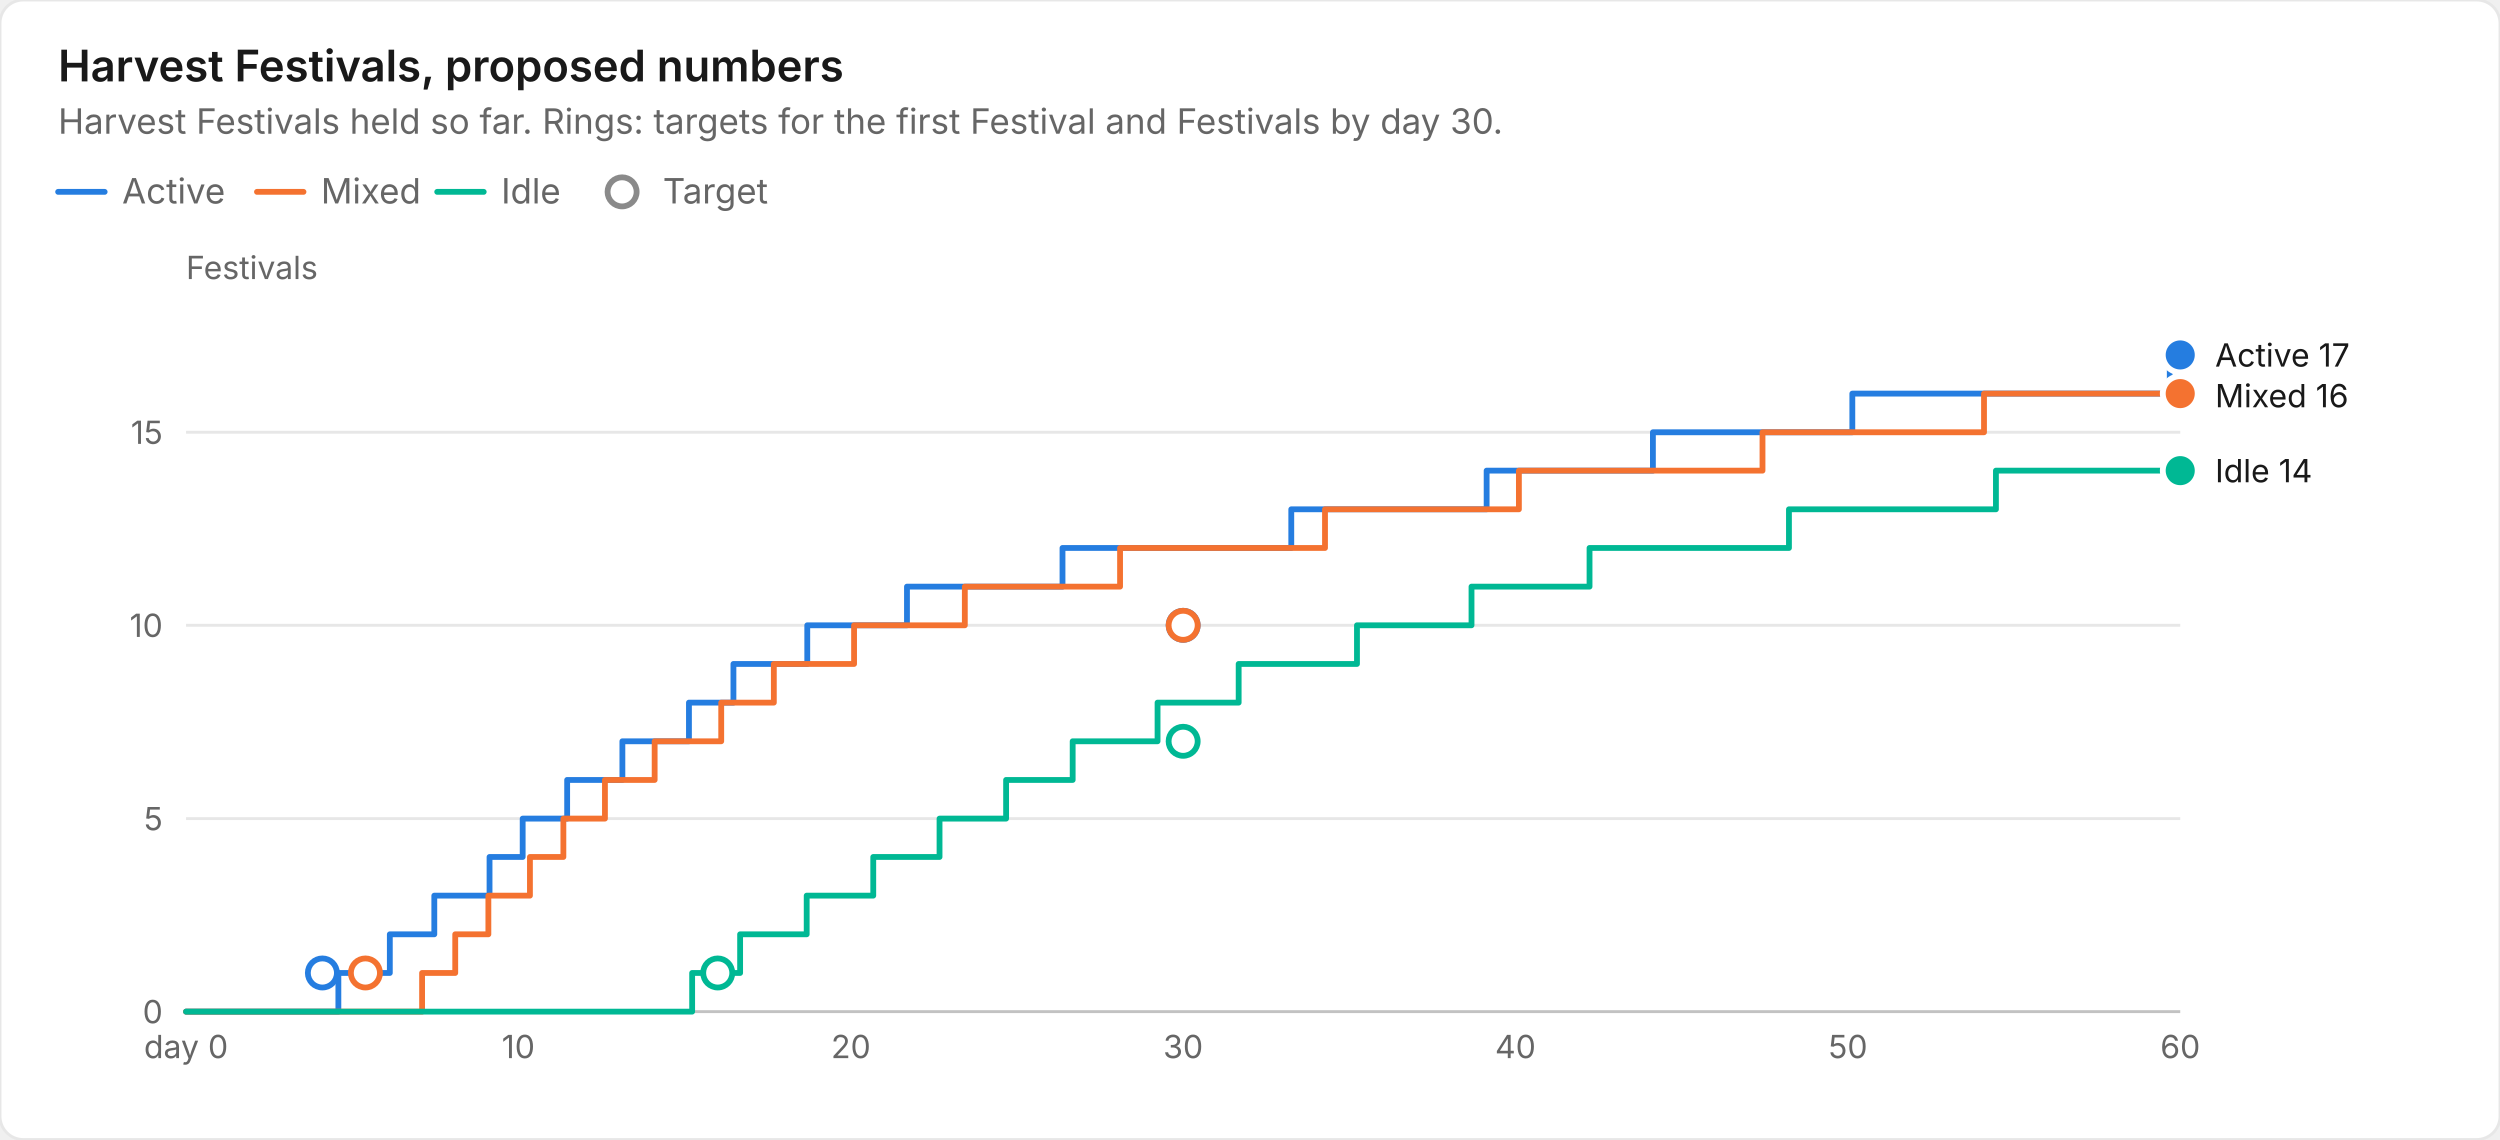
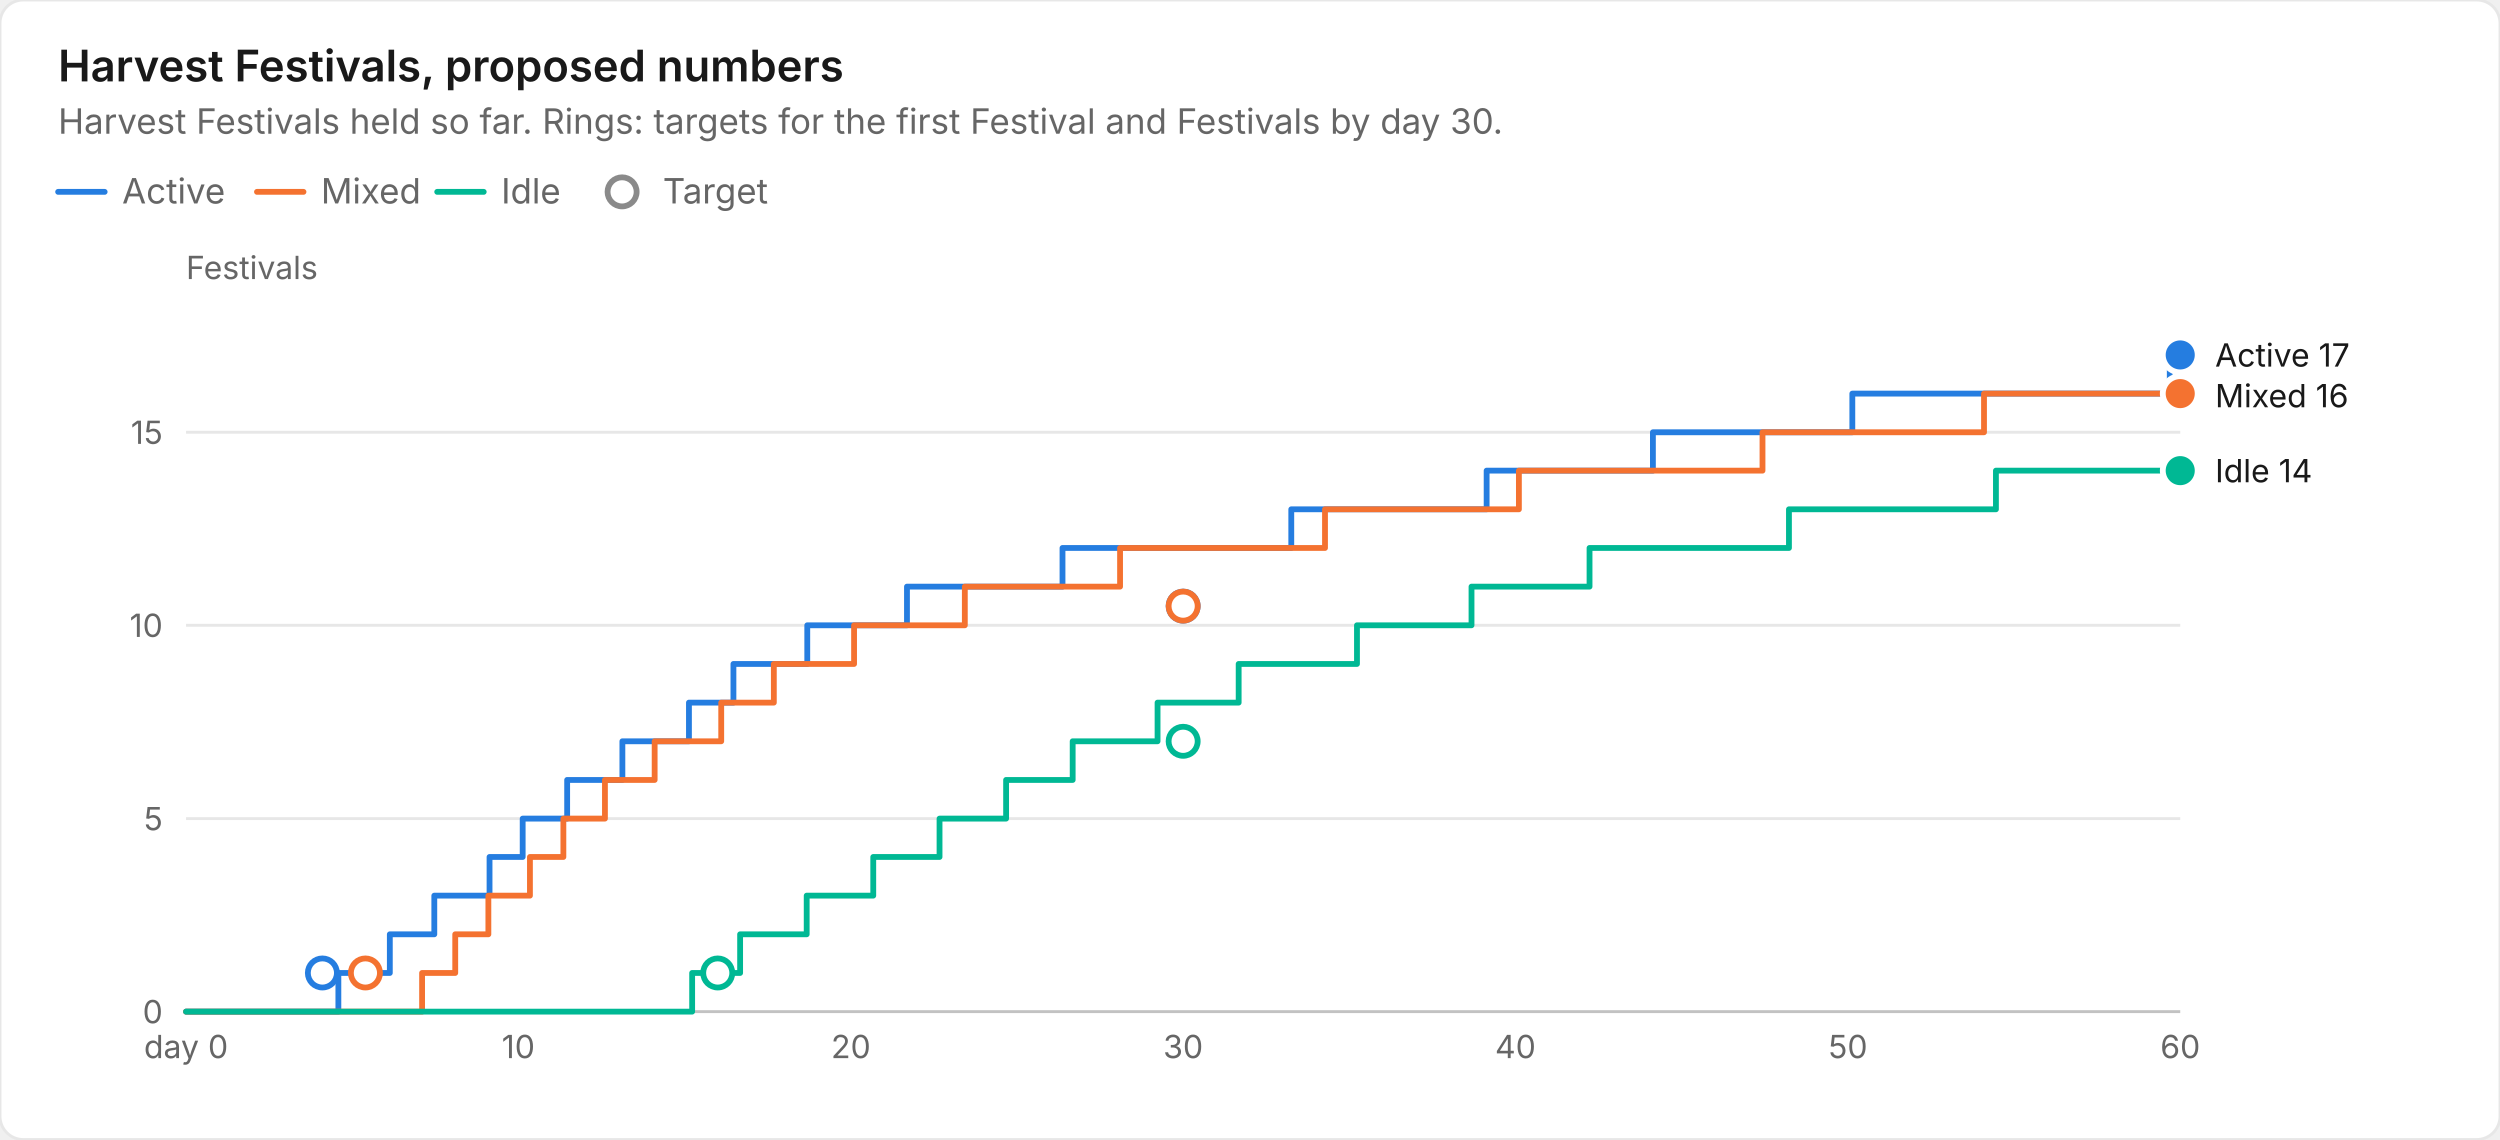
<svg xmlns="http://www.w3.org/2000/svg" viewBox="0 0 860 392" width="860" height="392" font-family="system-ui, -apple-system, &quot;Segoe UI&quot;, sans-serif" role="img">
  <rect width="860" height="392" rx="8" fill="#ffffff" stroke="#e7e7e7" />
  <text x="20" y="28" font-size="15" fill="#191919" text-anchor="start" font-weight="600">Harvest Festivals, proposed numbers</text>
  <text x="20" y="46" font-size="12" fill="#666666" text-anchor="start">Harvest Festivals held so far. Rings: targets for the first Festival and Festivals by day 30.</text>
  <line x1="20" y1="66" x2="36" y2="66" stroke="#257de0" stroke-width="2" stroke-linecap="round" />
  <text x="42" y="70" font-size="12" fill="#666666" text-anchor="start">Active</text>
  <line x1="88.4" y1="66" x2="104.4" y2="66" stroke="#f47230" stroke-width="2" stroke-linecap="round" />
  <text x="110.4" y="70" font-size="12" fill="#666666" text-anchor="start">Mixed</text>
  <line x1="150.4" y1="66" x2="166.4" y2="66" stroke="#00b894" stroke-width="2" stroke-linecap="round" />
  <text x="172.4" y="70" font-size="12" fill="#666666" text-anchor="start">Idle</text>
  <circle cx="214" cy="66" r="5" fill="#ffffff" stroke="#8a8a8a" stroke-width="2" />
  <text x="228" y="70" font-size="12" fill="#666666" text-anchor="start">Target</text>
  <line x1="64" y1="348" x2="750" y2="348" stroke="#c2c2c2" />
  <text x="56" y="352" font-size="11" fill="#666666" text-anchor="end">0</text>
  <line x1="64" y1="281.6" x2="750" y2="281.6" stroke="#e7e7e7" />
  <text x="56" y="285.6" font-size="11" fill="#666666" text-anchor="end">5</text>
  <line x1="64" y1="215.1" x2="750" y2="215.1" stroke="#e7e7e7" />
  <text x="56" y="219.1" font-size="11" fill="#666666" text-anchor="end">10</text>
  <line x1="64" y1="148.7" x2="750" y2="148.7" stroke="#e7e7e7" />
  <text x="56" y="152.7" font-size="11" fill="#666666" text-anchor="end">15</text>
  <text x="64" y="364" font-size="11" fill="#666666" text-anchor="middle">day 0</text>
  <text x="178.3" y="364" font-size="11" fill="#666666" text-anchor="middle">10</text>
  <text x="292.7" y="364" font-size="11" fill="#666666" text-anchor="middle">20</text>
  <text x="407" y="364" font-size="11" fill="#666666" text-anchor="middle">30</text>
  <text x="521.3" y="364" font-size="11" fill="#666666" text-anchor="middle">40</text>
  <text x="635.7" y="364" font-size="11" fill="#666666" text-anchor="middle">50</text>
  <text x="750" y="364" font-size="11" fill="#666666" text-anchor="middle">60</text>
  <text x="64" y="96" font-size="11" fill="#666666" text-anchor="start">Festivals</text>
  <path d="M64,348H116.4V334.7H134.1V321.4H149.4V308.1H168.4V294.8H179.8V281.6H195.1V268.3H214.1V255H237V241.7H252.3V228.4H277.7V215.1H312V201.8H365.5V188.5H444.2V175.2H511.4V161.9H568.6V148.7H637.2V135.4H746.4V122.1H750" fill="none" stroke="#257de0" stroke-width="2" stroke-linejoin="round" stroke-linecap="round" />
  <circle cx="110.9" cy="334.7" r="5" fill="#ffffff" stroke="#257de0" stroke-width="2" />
-   <circle cx="407" cy="215.1" r="5" fill="#ffffff" stroke="#257de0" stroke-width="2" />
+   <circle cx="407" cy="208.5" r="5" fill="#ffffff" stroke="#257de0" stroke-width="2" />
  <circle cx="750" cy="122.1" r="6" fill="#257de0" stroke="#ffffff" stroke-width="2" />
  <path d="M64,348H145.2V334.7H156.6V321.4H168V308.1H182.3V294.8H193.8V281.6H208.1V268.3H225.2V255H248.1V241.7H266.2V228.4H293.8V215.1H331.9V201.8H385.3V188.5H455.8V175.2H522.5V161.9H606.3V148.7H682.5V135.4H750" fill="none" stroke="#f47230" stroke-width="2" stroke-linejoin="round" stroke-linecap="round" />
  <circle cx="125.7" cy="334.7" r="5" fill="#ffffff" stroke="#f47230" stroke-width="2" />
-   <circle cx="407" cy="215.1" r="5" fill="#ffffff" stroke="#f47230" stroke-width="2" />
+   <circle cx="407" cy="208.5" r="5" fill="#ffffff" stroke="#f47230" stroke-width="2" />
  <circle cx="750" cy="135.4" r="6" fill="#f47230" stroke="#ffffff" stroke-width="2" />
  <path d="M64,348H238.1V334.7H254.6V321.4H277.5V308.1H300.4V294.8H323.2V281.6H346.1V268.3H369V255H398.2V241.7H426.1V228.4H466.8V215.1H506.2V201.8H546.8V188.5H615.4V175.2H686.6V161.9H750" fill="none" stroke="#00b894" stroke-width="2" stroke-linejoin="round" stroke-linecap="round" />
  <circle cx="246.9" cy="334.7" r="5" fill="#ffffff" stroke="#00b894" stroke-width="2" />
  <circle cx="407" cy="255" r="5" fill="#ffffff" stroke="#00b894" stroke-width="2" />
  <circle cx="750" cy="161.9" r="6" fill="#00b894" stroke="#ffffff" stroke-width="2" />
  <text x="762" y="126.1" font-size="11" fill="#191919" text-anchor="start">Active 17</text>
  <text x="762" y="140.1" font-size="11" fill="#191919" text-anchor="start">Mixed 16</text>
  <text x="762" y="165.9" font-size="11" fill="#191919" text-anchor="start">Idle 14</text>
</svg>
